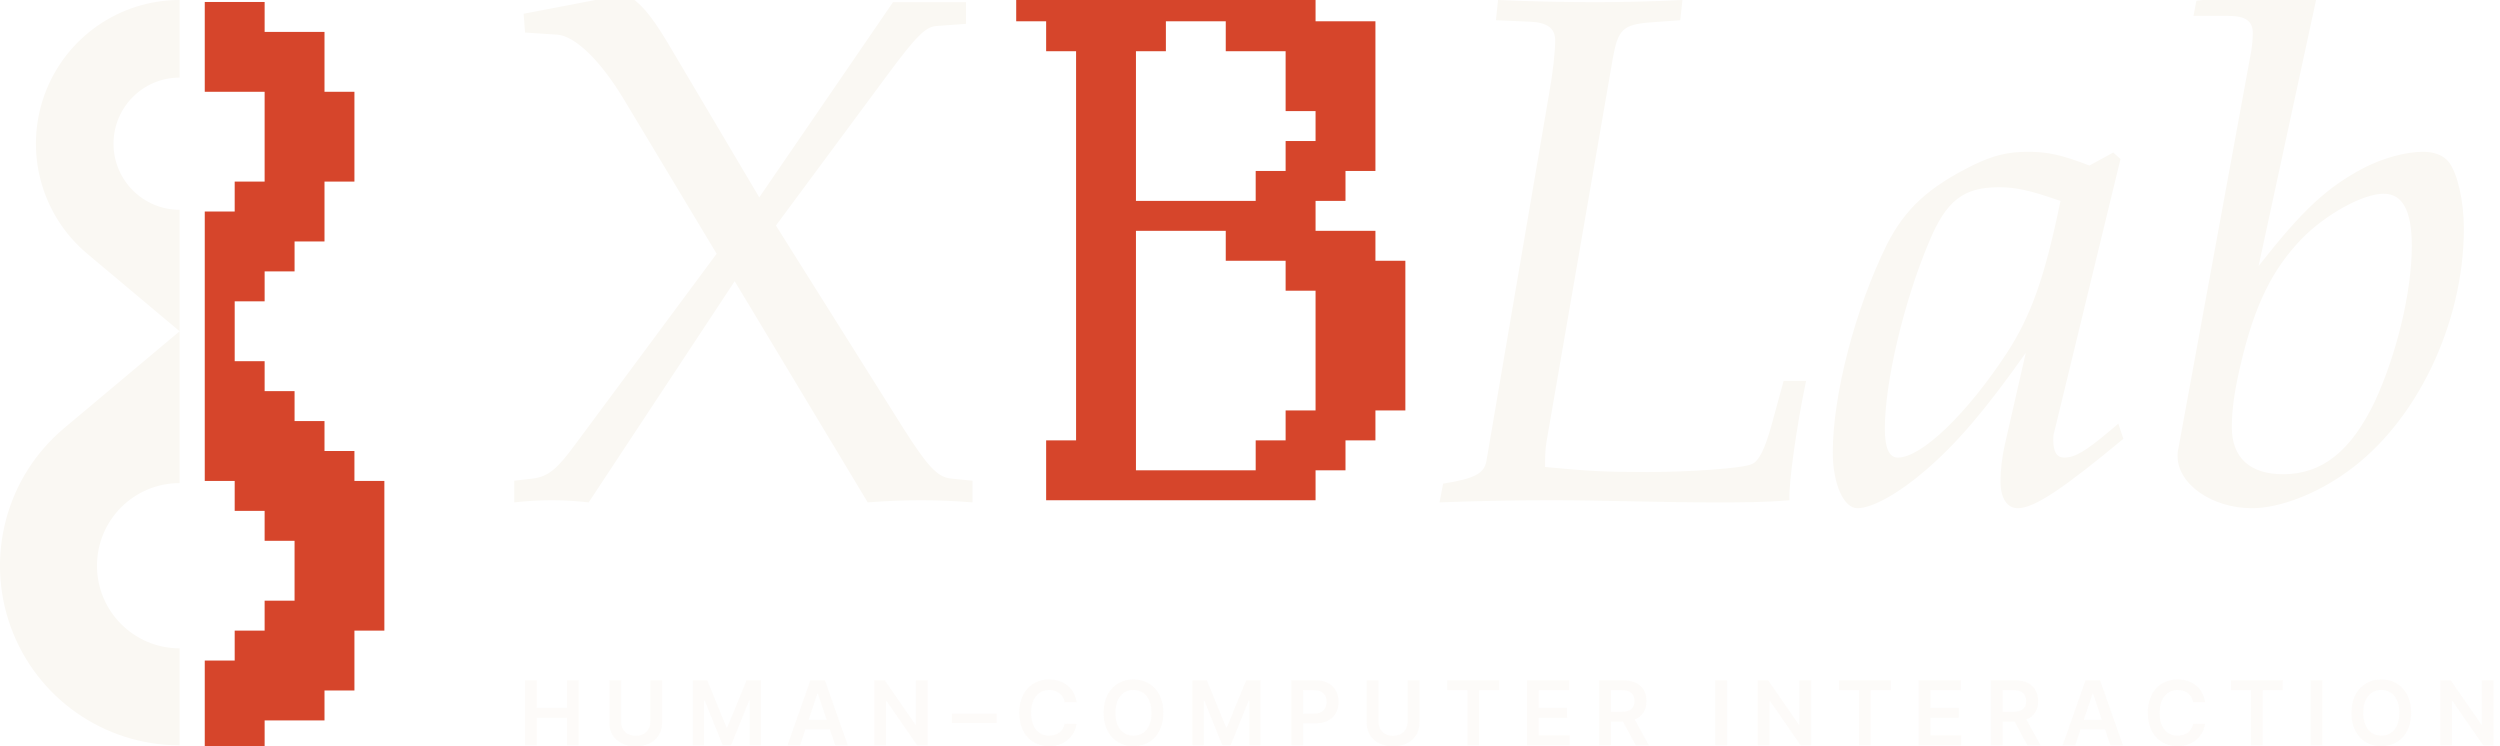
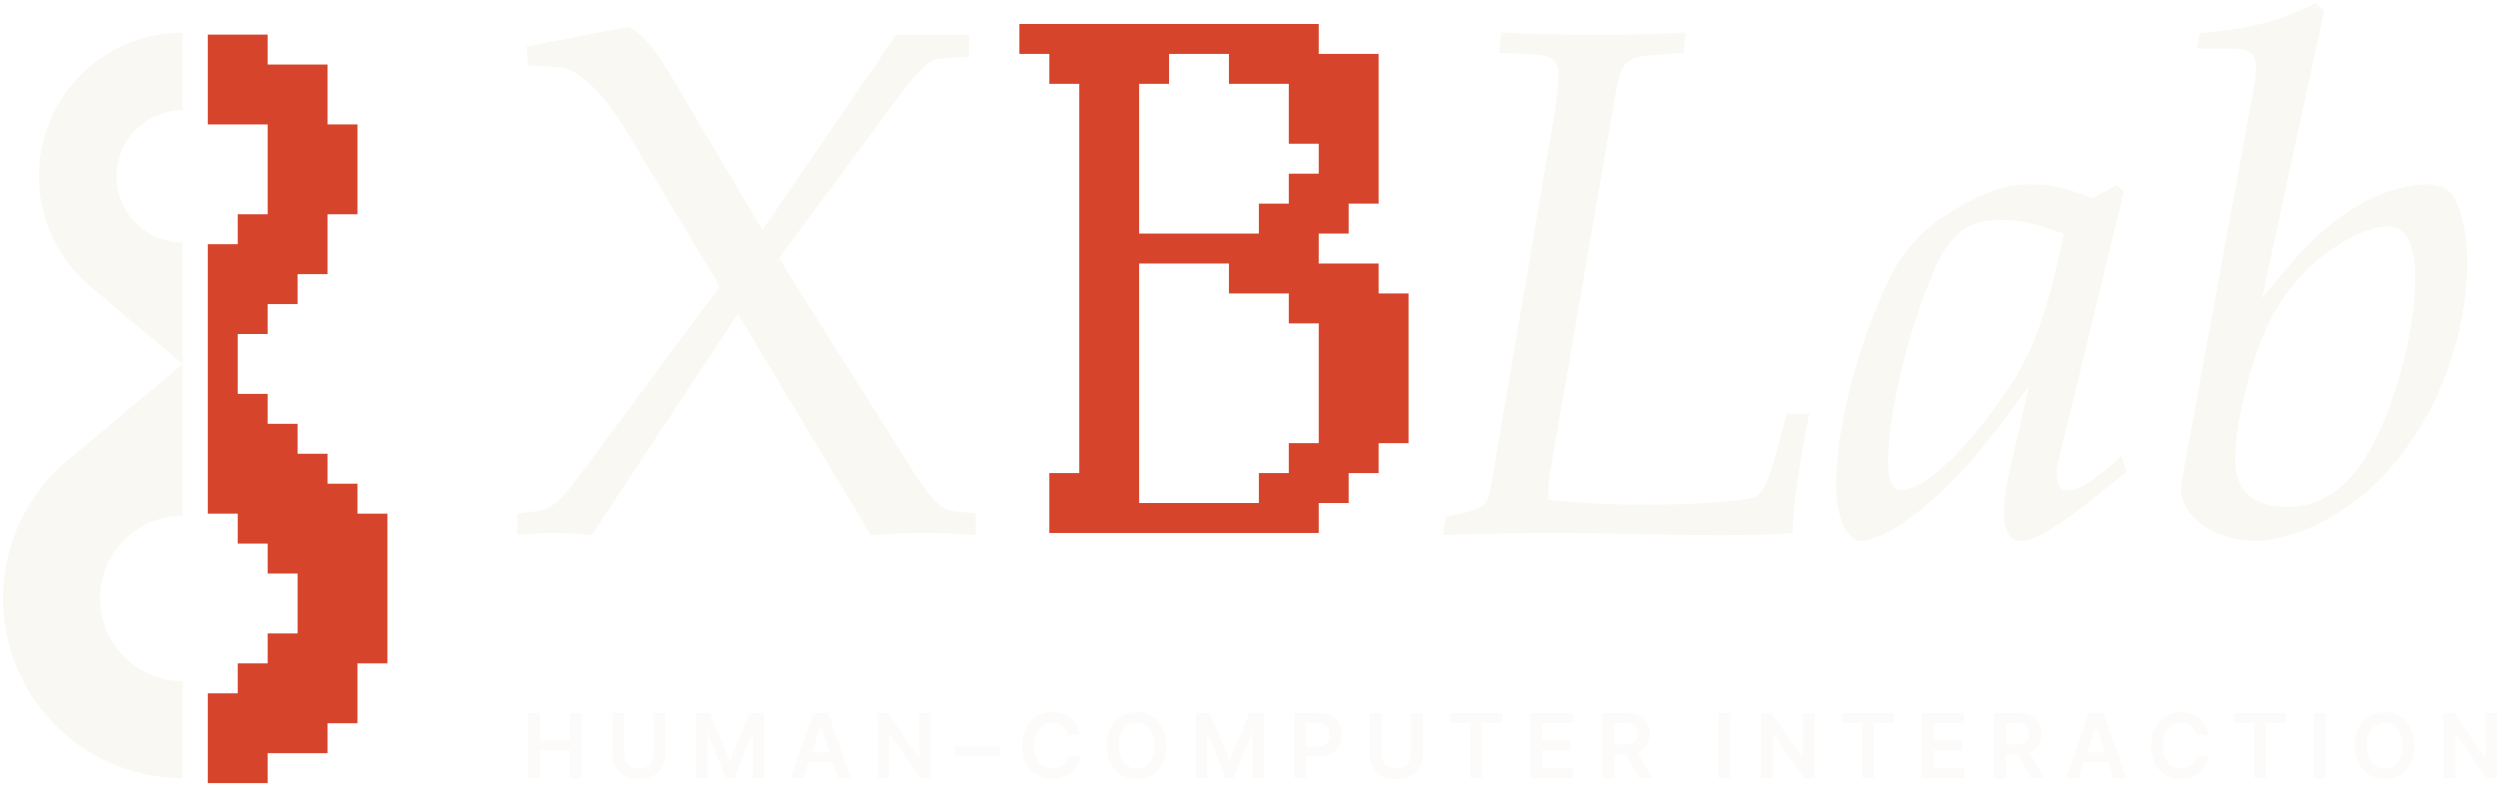
- <svg xmlns="http://www.w3.org/2000/svg" viewBox="-64.2 -110.66 835.14 248.98" width="835.14" height="248.98">
+ <svg xmlns="http://www.w3.org/2000/svg" viewBox="-65.2 -121.56 835.01 262.56" width="835.01" height="262.56">
  <path fill="#faf8f3" fill-rule="evenodd" d="M-4.2 0 L-35.05 -25.89 A48 48 0 0 1 -4.2 -110.66 Z M-4.2 -84.74 A22.08 22.08 0 0 0 -4.2 -40.58 Z M-4.2 0 L-42.77 32.36 A60 60 0 0 0 -4.2 138.32 Z M-4.2 50.72 A27.6 27.6 0 0 0 -4.2 105.92 Z" />
  <path fill="#d6452b" d="M4.2 -40 L14.2 -40 L14.2 -50 L24.2 -50 L24.2 -80 L4.2 -80 L4.2 -110 L24.2 -110 L24.2 -100 L44.2 -100 L44.2 -80 L54.2 -80 L54.2 -50 L44.2 -50 L44.2 -30 L34.2 -30 L34.2 -20 L24.2 -20 L24.2 -10 L14.2 -10 L14.2 10 L24.2 10 L24.2 20 L34.2 20 L34.2 30 L44.2 30 L44.2 40 L54.2 40 L54.2 50 L64.2 50 L64.2 100 L54.2 100 L54.2 120 L44.2 120 L44.2 130 L24.2 130 L24.2 140 L4.2 140 L4.2 110 L14.2 110 L14.2 100 L24.2 100 L24.2 90 L34.2 90 L34.2 70 L24.2 70 L24.2 60 L14.2 60 L14.2 50 L4.2 50 Z" />
  <path fill="#faf8f3" d="M107.58 57.17C111.69 56.69 116.03 56.45 120.14 56.45C124.24 56.45 128.35 56.69 132.45 57.17L181.23 -16.72L225.67 57.17C231.7 56.69 237.5 56.45 243.54 56.45C249.33 56.45 254.89 56.69 260.68 57.17V49.93L253.44 49.2C248.85 48.72 245.47 44.86 237.5 32.3L195 -35.32L232.19 -85.54C241.85 -98.59 244.99 -101.72 248.61 -101.97L258.51 -102.69V-109.94H234.12L189.44 -44.73L158.53 -96.89C152.98 -106.07 149.36 -110.18 144.77 -112.59L110.72 -106.07L111.2 -99.79L122.07 -99.07C127.87 -98.59 136.32 -90.62 144.29 -77.33L175.2 -25.9L128.11 37.61C122.07 45.82 119.17 48.48 113.86 49.2L107.58 49.93Z M416.68 57.17C429 56.69 441.56 56.45 453.87 56.45C471.98 56.45 490.1 57.17 508.21 57.17C518.11 57.17 525.11 57.17 533.56 56.45C533.32 50.41 535.98 31.58 539.12 16.6H531.63L527.53 31.58C525.35 39.3 523.42 43.41 521.01 44.37C518.11 45.82 499.76 47.03 486.23 47.03C472.95 47.03 466.91 46.79 451.94 45.34C451.94 42.44 451.94 39.79 452.42 36.89L474.64 -91.58C476.33 -100.76 478.02 -102.45 486.96 -103.17L497.1 -103.9L497.82 -110.66C488.16 -110.18 478.5 -109.94 468.84 -109.94C457.98 -109.94 447.11 -110.18 436.24 -110.66L435.52 -103.9L446.87 -103.41C452.67 -103.17 455.32 -101.24 455.32 -97.14C455.32 -93.51 454.6 -86.51 453.15 -78.54L432.38 43.17C431.66 47.51 428.52 49.2 417.89 50.9Z M548.05 40.51C548.05 50.9 551.67 59.11 556.26 59.11C561.33 59.11 570.27 54.03 579.2 46.31C589.59 37.37 599.25 26.02 612.53 7.19L605.53 37.85C604.56 42.2 604.08 46.31 604.08 50.17C604.08 55.72 606.25 59.11 609.87 59.11C615.43 59.11 625.33 52.34 645.13 35.92L643.44 30.85C641.75 32.3 641.51 32.54 640.3 33.51C632.57 40.03 628.95 42.2 625.33 42.2C622.91 42.2 621.71 40.27 621.71 36.41C621.71 35.44 621.71 34.72 621.95 33.99L644.16 -57.53L641.75 -59.71L633.78 -55.36C624.36 -58.98 619.77 -59.95 613.25 -59.95C606.49 -59.95 601.66 -58.74 595.14 -55.6C579.93 -48.11 572.2 -40.87 566.16 -29.04C555.54 -7.54 548.05 21.19 548.05 40.51ZM565.44 32.54C565.44 17.09 571.72 -9.72 580.17 -29.76C585.97 -43.77 591.76 -48.11 603.59 -48.11C609.15 -48.11 613.74 -47.15 624.12 -43.53C618.81 -17.69 614.22 -5.13 606.25 7.19C592.97 27.47 577.76 42.2 569.79 42.2C566.89 42.2 565.44 39.06 565.44 32.54Z M663.24 41.72C663.24 51.14 674.83 59.11 688.11 59.11C697.05 59.11 709.37 54.52 719.75 47.03C742.93 30.61 758.87 -2.47 758.87 -34.35C758.87 -43.53 756.7 -52.94 753.8 -56.57C752.11 -58.74 748.97 -59.95 745.35 -59.95C739.55 -59.95 732.31 -58.02 725.55 -54.63C713.23 -48.11 705.26 -40.87 690.29 -21.79L711.06 -117.9L708.16 -120.56C695.6 -114.28 686.91 -112.11 669.52 -110.42L668.55 -105.35H680.15C685.94 -105.35 688.36 -103.66 688.36 -99.55C688.36 -97.86 688.11 -95.2 687.87 -93.76L663.48 39.3C663.24 40.03 663.24 40.99 663.24 41.72ZM681.35 32.06C681.35 26.02 682.32 19.26 684.49 10.33C689.08 -8.99 694.88 -20.59 704.54 -30.73C712.5 -38.94 725.06 -45.94 732.07 -45.94C738.34 -45.94 741.48 -40.39 741.48 -28.55C741.48 -13.1 736.41 7.67 729.17 23.37C721.2 40.03 711.54 47.76 698.5 47.76C687.39 47.76 681.35 42.2 681.35 32.06Z" />
  <path fill="#d6452b" d="M345.27 -23.55 L345.27 -33.55 L315.27 -33.55 L315.27 46.45 L355.27 46.45 L355.27 36.45 L365.27 36.45 L365.27 26.45 L375.27 26.45 L375.27 -13.55 L365.27 -13.55 L365.27 -23.55 Z M365.27 -63.55 L375.27 -63.55 L375.27 -73.55 L365.27 -73.55 L365.27 -93.55 L345.27 -93.55 L345.27 -103.55 L325.27 -103.55 L325.27 -93.55 L315.27 -93.55 L315.27 -43.55 L355.27 -43.55 L355.27 -53.55 L365.27 -53.55 Z M295.27 -93.55 L285.27 -93.55 L285.27 -103.55 L275.27 -103.55 L275.27 -113.55 L375.27 -113.55 L375.27 -103.55 L395.27 -103.55 L395.27 -53.55 L385.27 -53.55 L385.27 -43.55 L375.27 -43.55 L375.27 -33.55 L395.27 -33.55 L395.27 -23.55 L405.27 -23.55 L405.27 26.45 L395.27 26.45 L395.27 36.45 L385.27 36.45 L385.27 46.45 L375.27 46.45 L375.27 56.45 L285.27 56.45 L285.27 36.45 L295.27 36.45 Z" />
  <path fill="#faf8f3" fill-opacity="0.55" d="M111.17 138.32H115.11V129.1H125.17V138.32H129.11V116.61H125.17V125.8H115.11V116.61H111.17Z M153.05 116.61V130.47C153.05 133.19 151.15 135.14 148.17 135.14C145.18 135.14 143.29 133.19 143.29 130.47V116.61H139.36V130.8C139.36 135.46 142.86 138.65 148.17 138.65C153.46 138.65 156.98 135.46 156.98 130.8V116.61Z M167.24 116.61V138.32H171.01V123.37H171.21L177.21 138.26H180.04L186.04 123.41H186.24V138.32H190.01V116.61H185.2L178.75 132.34H178.5L172.05 116.61Z M203.06 138.32 204.85 132.97H213.01L214.82 138.32H219.02L211.36 116.61H206.5L198.86 138.32ZM208.85 121.06H209.02L211.95 129.81H205.91Z M245.7 116.61H241.78V131.41H241.59L231.37 116.61H227.85V138.32H231.78V123.53H231.96L242.2 138.32H245.7Z M268.73 127.7H253.8V130.86H268.73Z M295.43 123.94C294.76 119.11 291.05 116.31 286.24 116.31C280.57 116.31 276.29 120.45 276.29 127.47C276.29 134.48 280.51 138.62 286.24 138.62C291.4 138.62 294.83 135.28 295.43 131.14L291.47 131.11C290.97 133.66 288.89 135.09 286.29 135.09C282.77 135.09 280.25 132.45 280.25 127.47C280.25 122.57 282.75 119.84 286.3 119.84C288.94 119.84 291.01 121.34 291.47 123.94Z M324.42 127.47C324.42 120.45 320.14 116.31 314.45 116.31C308.74 116.31 304.47 120.45 304.47 127.47C304.47 134.48 308.74 138.62 314.45 138.62C320.14 138.62 324.42 134.49 324.42 127.47ZM320.47 127.47C320.47 132.41 317.99 135.09 314.45 135.09C310.91 135.09 308.42 132.41 308.42 127.47C308.42 122.53 310.91 119.84 314.45 119.84C317.99 119.84 320.47 122.53 320.47 127.47Z M334.13 116.61V138.32H337.9V123.37H338.1L344.11 138.26H346.93L352.93 123.41H353.13V138.32H356.9V116.61H352.09L345.64 132.34H345.39L338.94 116.61Z M367.16 138.32H371.09V130.99H375.25C380.27 130.99 382.96 127.98 382.96 123.8C382.96 119.65 380.3 116.61 375.3 116.61H367.16ZM374.7 119.9C377.65 119.9 378.95 121.49 378.95 123.8C378.95 126.11 377.65 127.75 374.72 127.75H371.09V119.9Z M406.03 116.61V130.47C406.03 133.19 404.14 135.14 401.16 135.14C398.17 135.14 396.28 133.19 396.28 130.47V116.61H392.35V130.8C392.35 135.46 395.84 138.65 401.16 138.65C406.45 138.65 409.97 135.46 409.97 130.8V116.61Z M419.27 119.91H425.98V138.32H429.88V119.91H436.6V116.61H419.27Z M445.9 138.32H460.11V135.03H449.83V129.1H459.29V125.8H449.83V119.91H460.02V116.61H445.9Z M470.01 138.32H473.95V130.37H477.94L482.22 138.32H486.61L481.9 129.71C484.46 128.69 485.81 126.5 485.81 123.55C485.81 119.41 483.14 116.61 478.16 116.61H470.01ZM477.55 119.9C480.49 119.9 481.8 121.24 481.8 123.55C481.8 125.87 480.49 127.11 477.57 127.11H473.95V119.9Z  M512.73 116.61H508.79V138.32H512.73Z M540.82 116.61H536.91V131.41H536.71L526.49 116.61H522.97V138.32H526.91V123.53H527.09L537.32 138.32H540.82Z M550.11 119.91H556.82V138.32H560.72V119.91H567.44V116.61H550.11Z M576.74 138.32H590.95V135.03H580.67V129.1H590.13V125.8H580.67V119.91H590.86V116.61H576.74Z M600.85 138.32H604.79V130.37H608.78L613.06 138.32H617.45L612.74 129.71C615.3 128.69 616.65 126.5 616.65 123.55C616.65 119.41 613.98 116.61 608.99 116.61H600.85ZM608.39 119.9C611.33 119.9 612.64 121.24 612.64 123.55C612.64 125.87 611.33 127.11 608.41 127.11H604.79V119.9Z M629.04 138.32 630.83 132.97H638.99L640.8 138.32H645L637.34 116.61H632.48L624.84 138.32ZM634.83 121.06H635L637.93 129.81H631.89Z M672.42 123.94C671.75 119.11 668.04 116.31 663.23 116.31C657.55 116.31 653.28 120.45 653.28 127.47C653.28 134.48 657.5 138.62 663.23 138.62C668.39 138.62 671.81 135.28 672.42 131.14L668.45 131.11C667.95 133.66 665.88 135.09 663.28 135.09C659.76 135.09 657.23 132.45 657.23 127.47C657.23 122.57 659.74 119.84 663.29 119.84C665.93 119.84 668 121.34 668.45 123.94Z M681.05 119.91H687.76V138.32H691.67V119.91H698.38V116.61H681.05Z M711.61 116.61H707.68V138.32H711.61Z M741.26 127.47C741.26 120.45 736.98 116.31 731.29 116.31C725.58 116.31 721.31 120.45 721.31 127.47C721.31 134.48 725.58 138.62 731.29 138.62C736.98 138.62 741.26 134.49 741.26 127.47ZM737.31 127.47C737.31 132.41 734.83 135.09 731.29 135.09C727.75 135.09 725.26 132.41 725.26 127.47C725.26 122.53 727.75 119.84 731.29 119.84C734.83 119.84 737.31 122.53 737.31 127.47Z M768.81 116.61H764.9V131.41H764.71L754.49 116.61H750.97V138.32H754.9V123.53H755.08L765.31 138.32H768.81Z" />
</svg>
